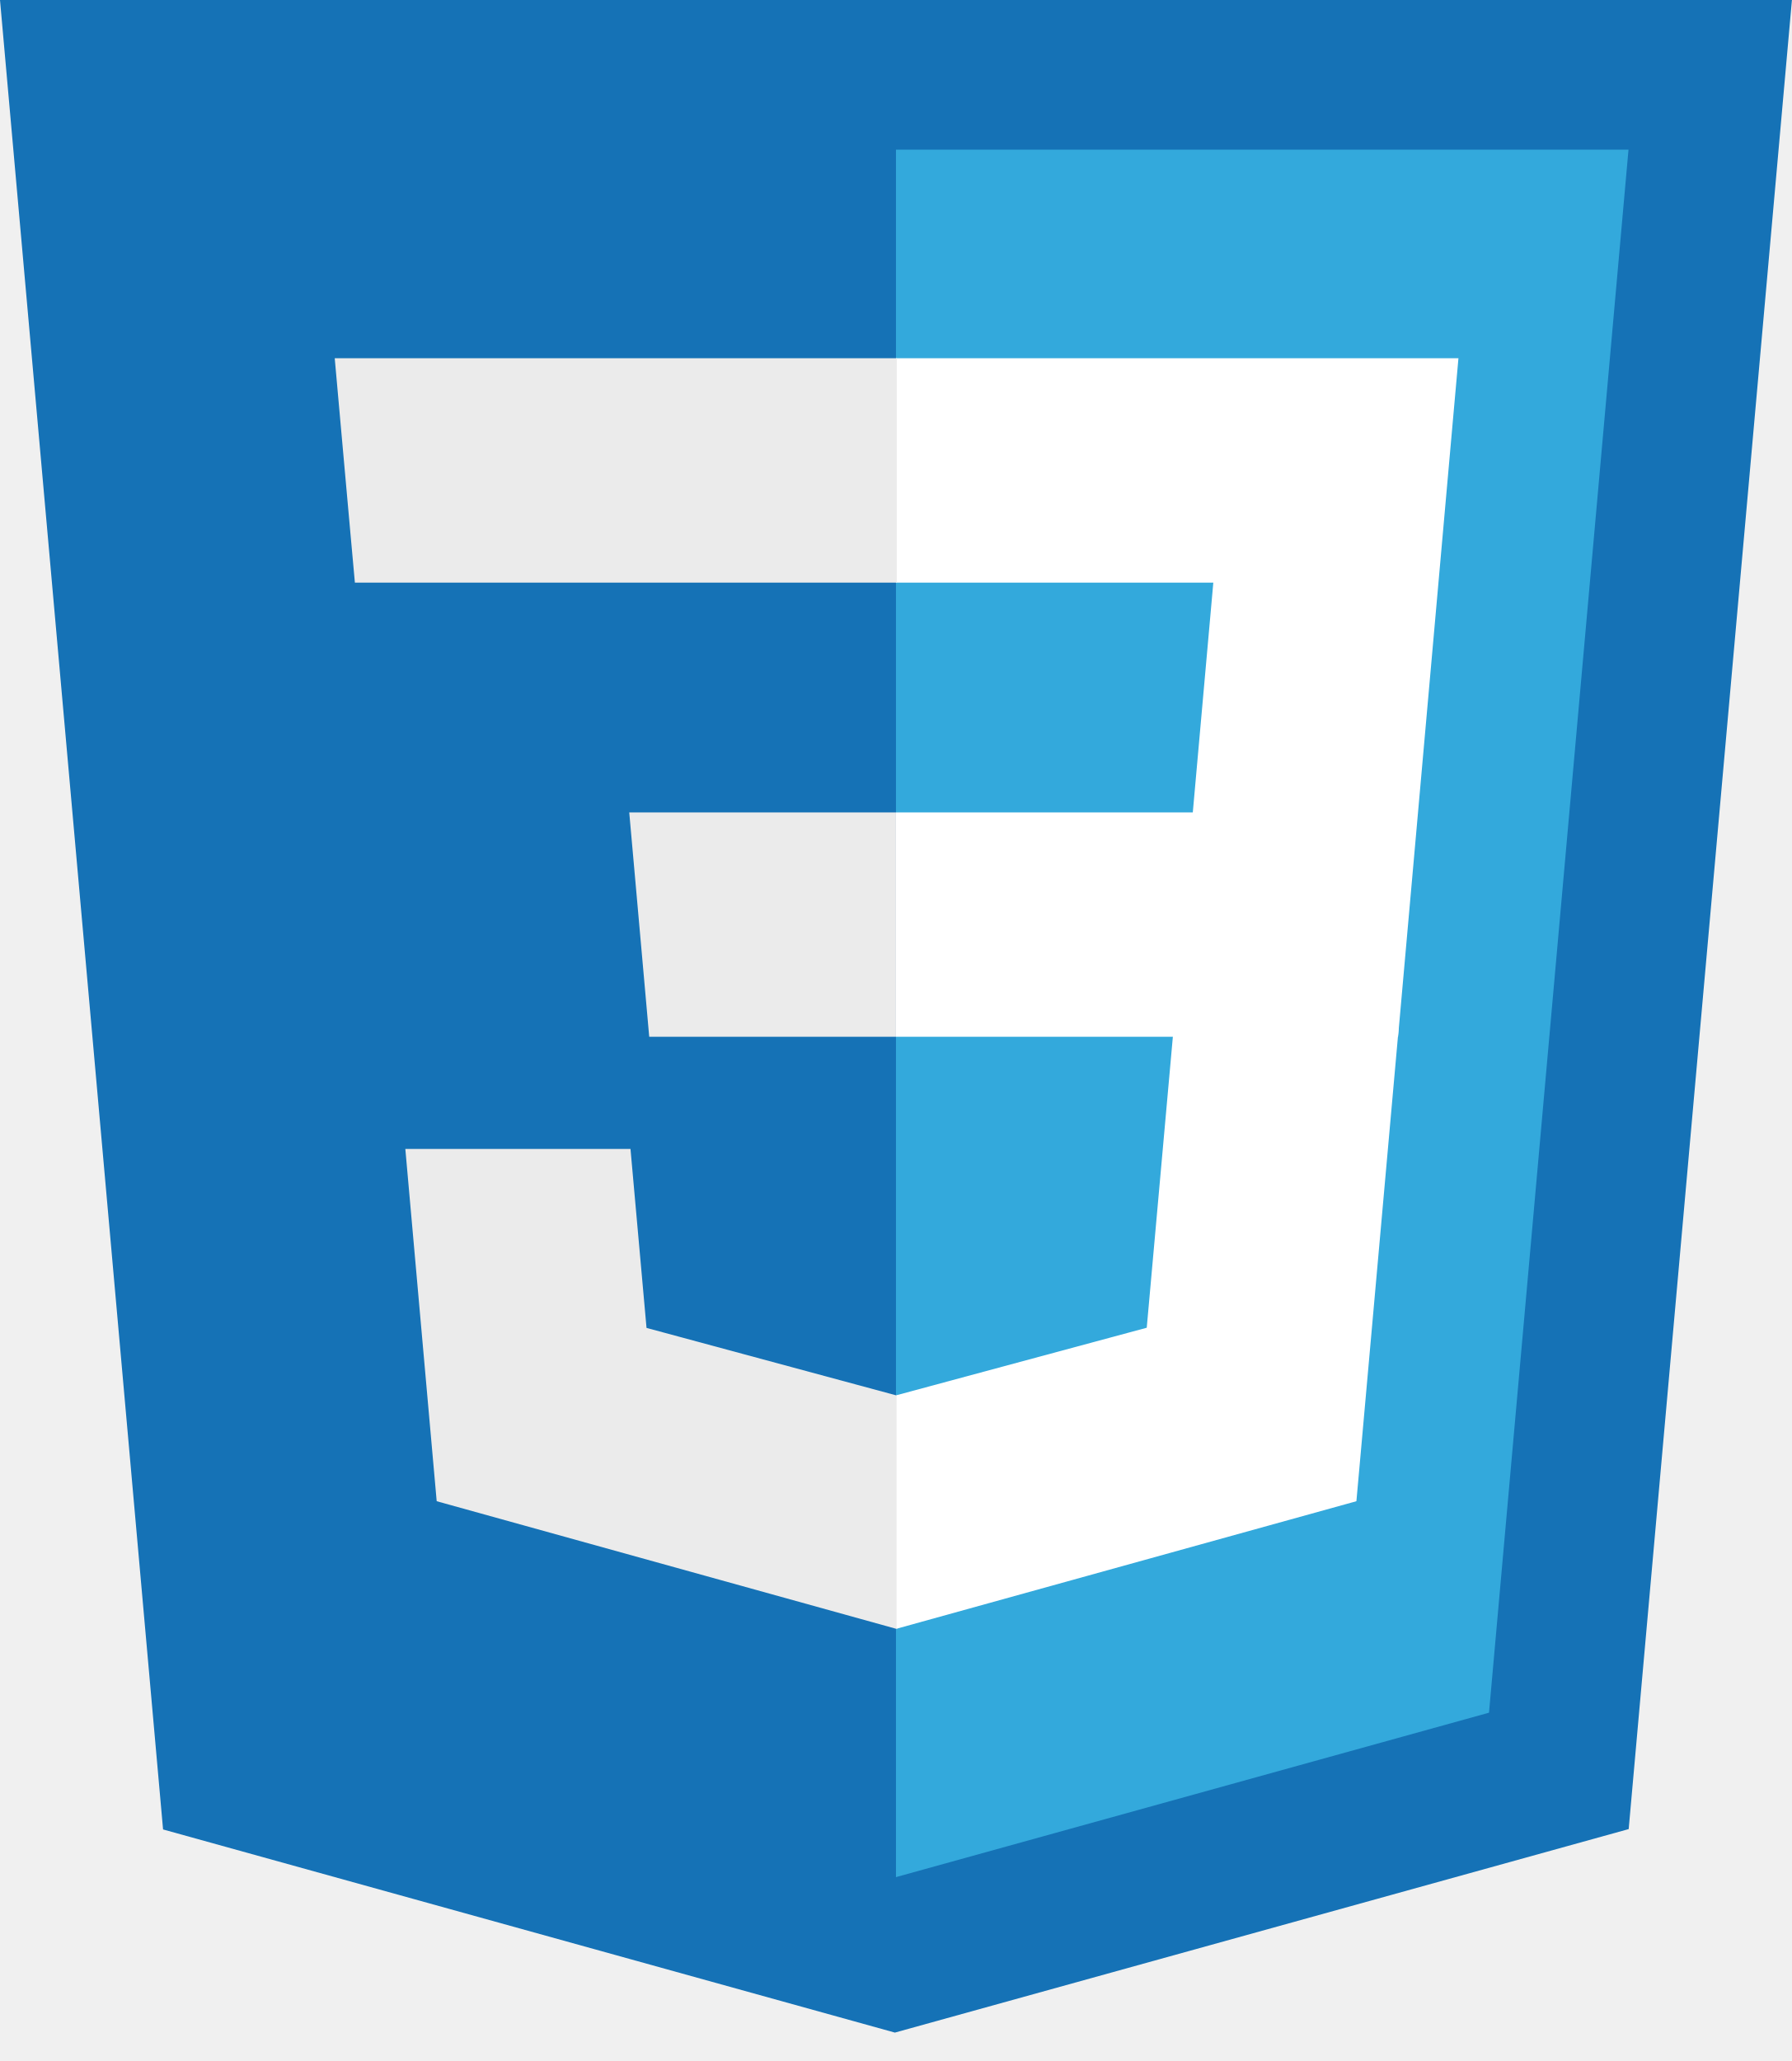
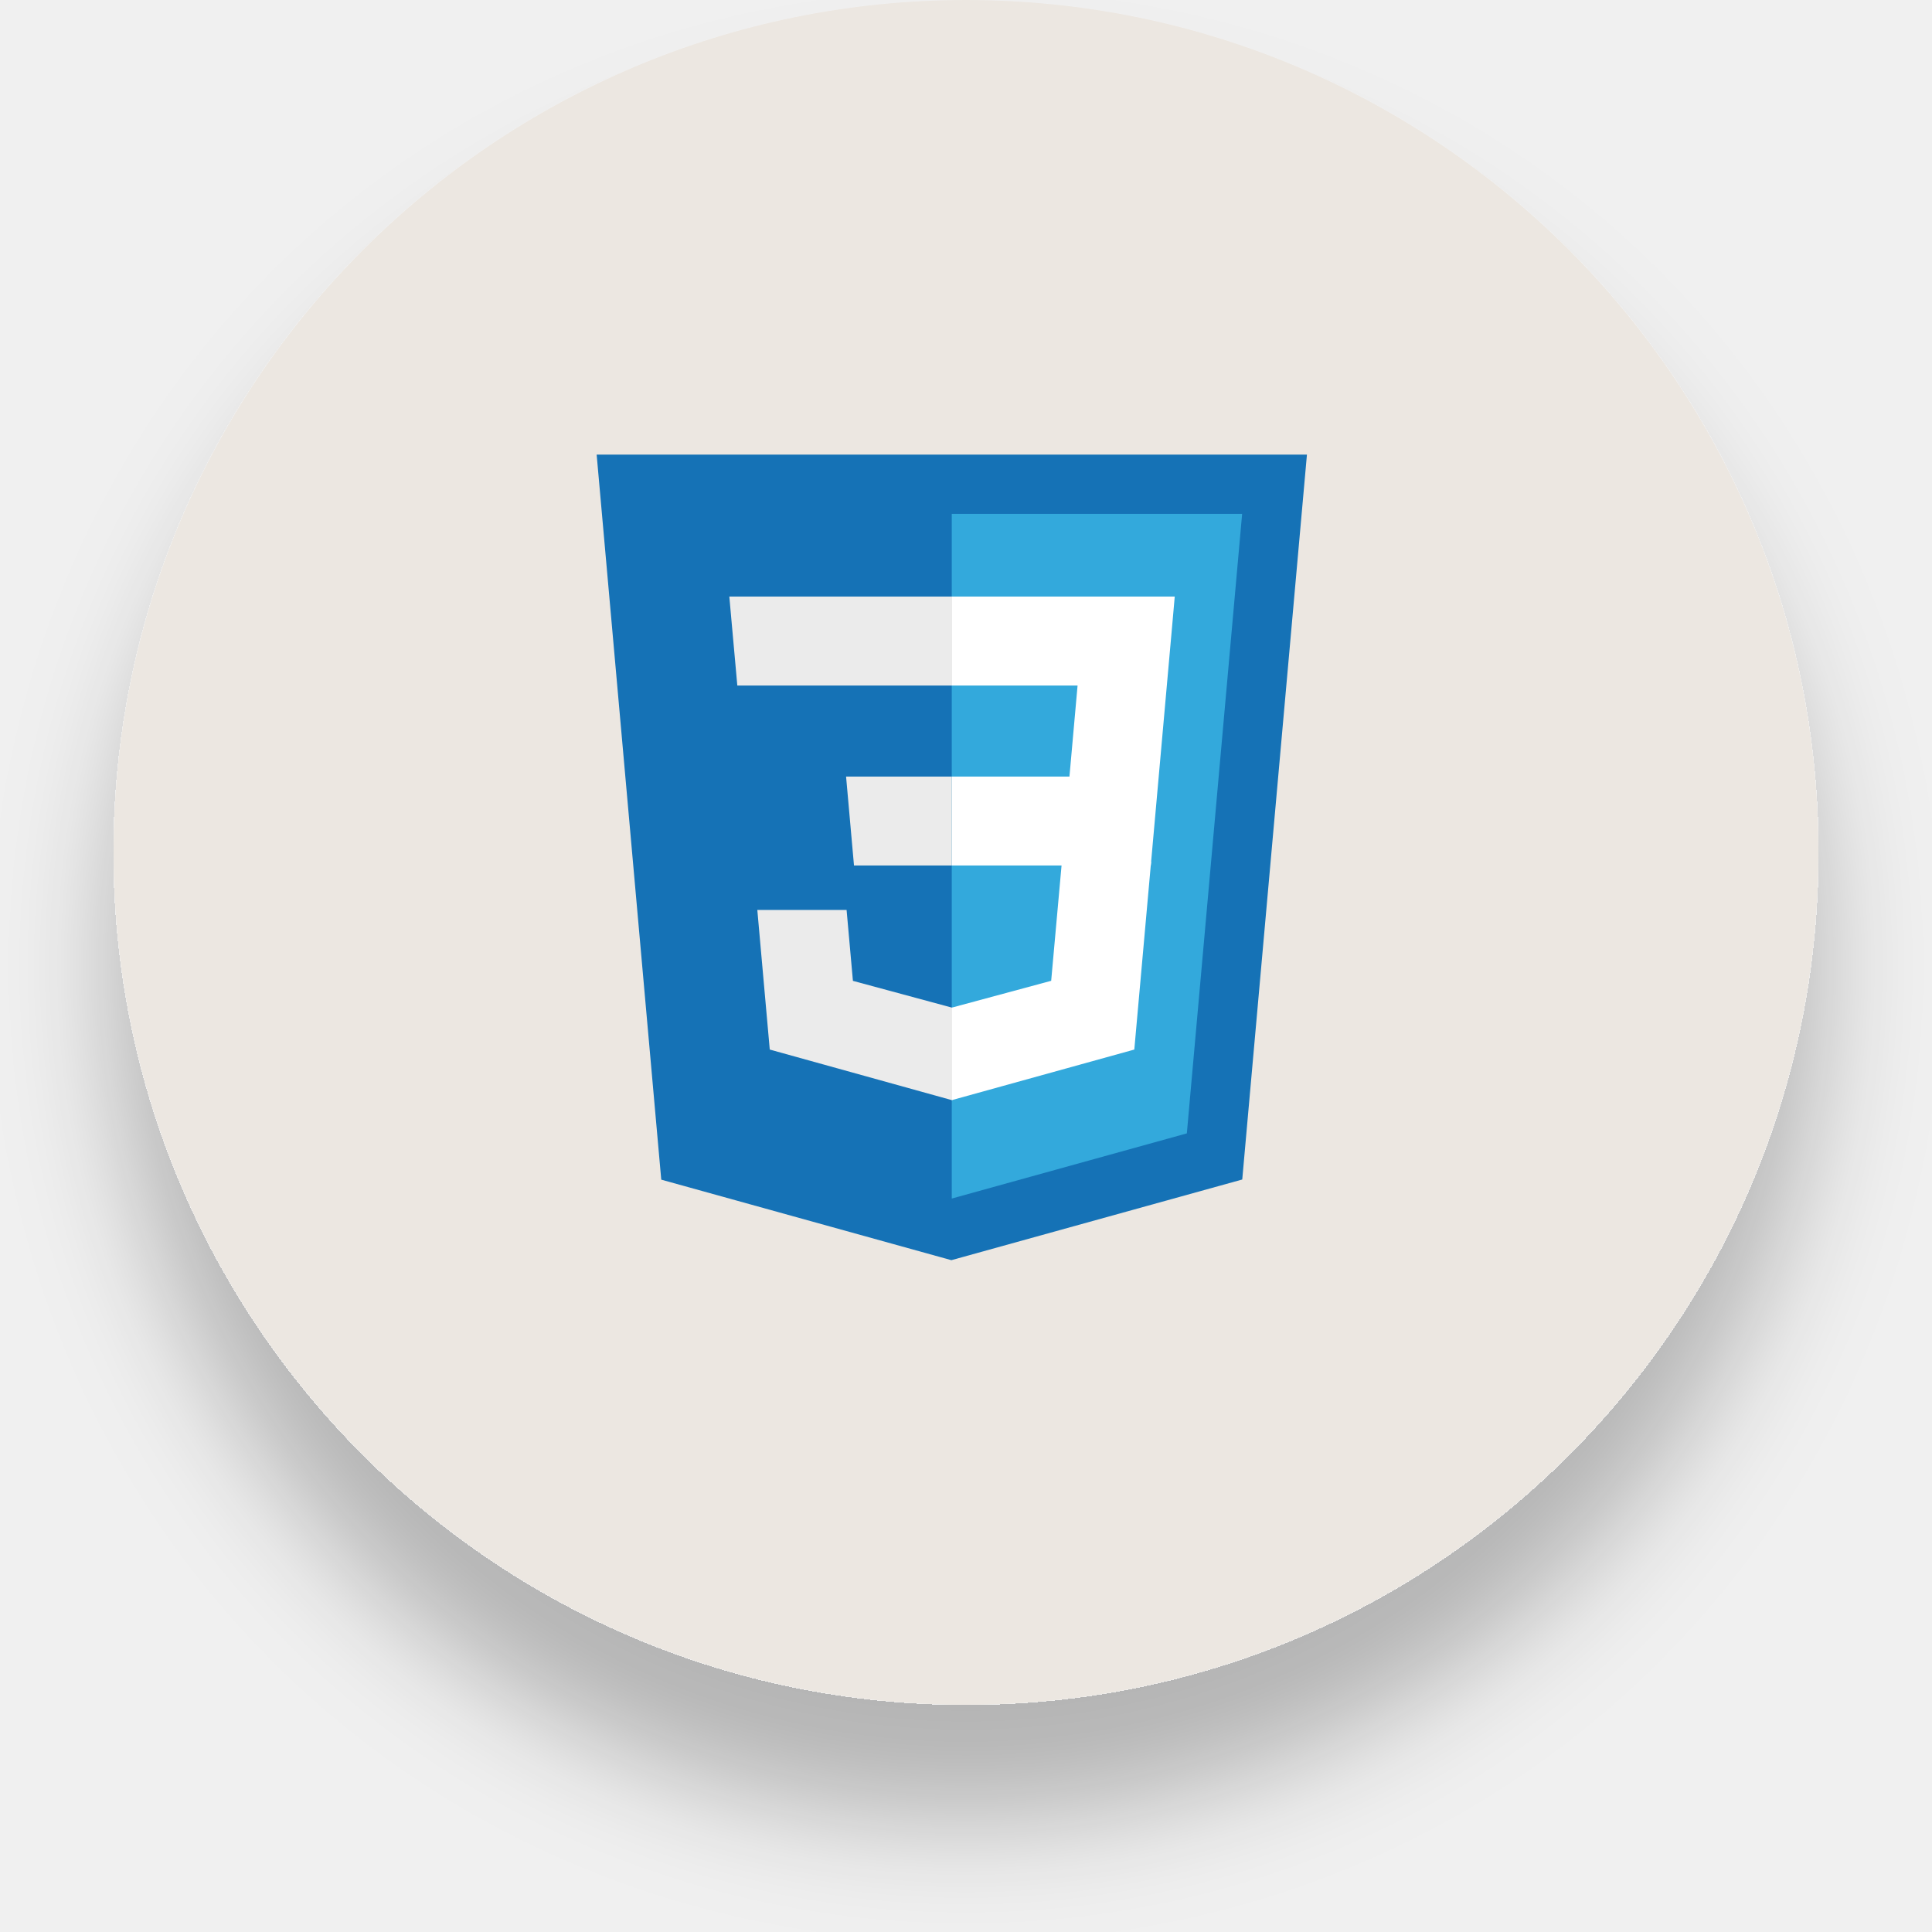
- <svg xmlns="http://www.w3.org/2000/svg" width="20" height="23" viewBox="0 0 20 23" fill="none">
-   <path d="M1.82 20.416L0 0H20L18.178 20.412L9.988 22.683L1.82 20.416Z" fill="#1572B6" />
-   <path d="M10 20.948L16.619 19.113L18.176 1.67H10V20.948Z" fill="#33A9DC" />
-   <path d="M10 9.066H13.313L13.542 6.502H10V3.998H10.009H16.278L16.218 4.669L15.604 11.57H10V9.066Z" fill="white" />
-   <path d="M10.015 15.569L10.004 15.572L7.216 14.819L7.037 12.822H5.682H4.524L4.874 16.753L10.003 18.177L10.015 18.174V15.569Z" fill="#EBEBEB" />
-   <path d="M13.1 11.464L12.799 14.817L10.007 15.57V18.176L15.139 16.753L15.177 16.33L15.612 11.464H13.1Z" fill="white" />
-   <path d="M10.009 3.998V5.553V6.495V6.502H3.969H3.961L3.91 5.939L3.796 4.669L3.736 3.998H10.009Z" fill="#EBEBEB" />
-   <path d="M10 9.066V10.621V11.563V11.57H7.254H7.246L7.196 11.007L7.083 9.738L7.023 9.066H10Z" fill="#EBEBEB" />
+ <svg xmlns="http://www.w3.org/2000/svg" width="68" height="68" viewBox="0 0 68 68" fill="none">
+   <g filter="url(#filter0_d_304_17)">
+     <circle cx="34" cy="30" r="30" fill="#ECE7E1" />
+   </g>
+   <path d="M23.274 41.52L21 16H46L43.723 41.515L33.485 44.354L23.274 41.52Z" fill="#1572B6" />
+   <path d="M33.499 42.185L41.773 39.891L43.719 18.087H33.499V42.185Z" fill="#33A9DC" />
+   <path d="M33.499 27.332H37.641L37.927 24.128H33.499V20.997H33.511H41.347L41.273 21.837L40.504 30.463H33.499V27.332Z" fill="white" />
+   <path d="M33.52 35.461L33.505 35.465L30.02 34.523L29.797 32.027H28.103H26.655L27.093 36.941L33.504 38.722L33.52 38.718V35.461Z" fill="#EBEBEB" />
+   <path d="M37.375 30.33L36.998 34.521L33.508 35.463V38.719L39.924 36.941L39.971 36.413L40.515 30.33H37.375Z" fill="white" />
+   <path d="M33.511 20.997V22.942V24.119V24.128H25.961H25.951L25.888 23.424L25.745 21.837L25.67 20.997H33.511Z" fill="#EBEBEB" />
+   <path d="M33.5 27.332V29.277V30.454V30.463H30.068H30.058L29.995 29.759L29.854 28.172L29.779 27.332H33.5Z" fill="#EBEBEB" />
+   <defs>
+     <filter id="filter0_d_304_17" x="0" y="0" width="68" height="68" filterUnits="userSpaceOnUse" color-interpolation-filters="sRGB">
+       <feFlood flood-opacity="0" result="BackgroundImageFix" />
+       <feColorMatrix in="SourceAlpha" type="matrix" values="0 0 0 0 0 0 0 0 0 0 0 0 0 0 0 0 0 0 127 0" result="hardAlpha" />
+       <feOffset dy="4" />
+       <feGaussianBlur stdDeviation="2" />
+       <feComposite in2="hardAlpha" operator="out" />
+       <feColorMatrix type="matrix" values="0 0 0 0 0 0 0 0 0 0 0 0 0 0 0 0 0 0 0.25 0" />
+       <feBlend mode="normal" in2="BackgroundImageFix" result="effect1_dropShadow_304_17" />
+       <feBlend mode="normal" in="SourceGraphic" in2="effect1_dropShadow_304_17" result="shape" />
+     </filter>
+   </defs>
</svg>
